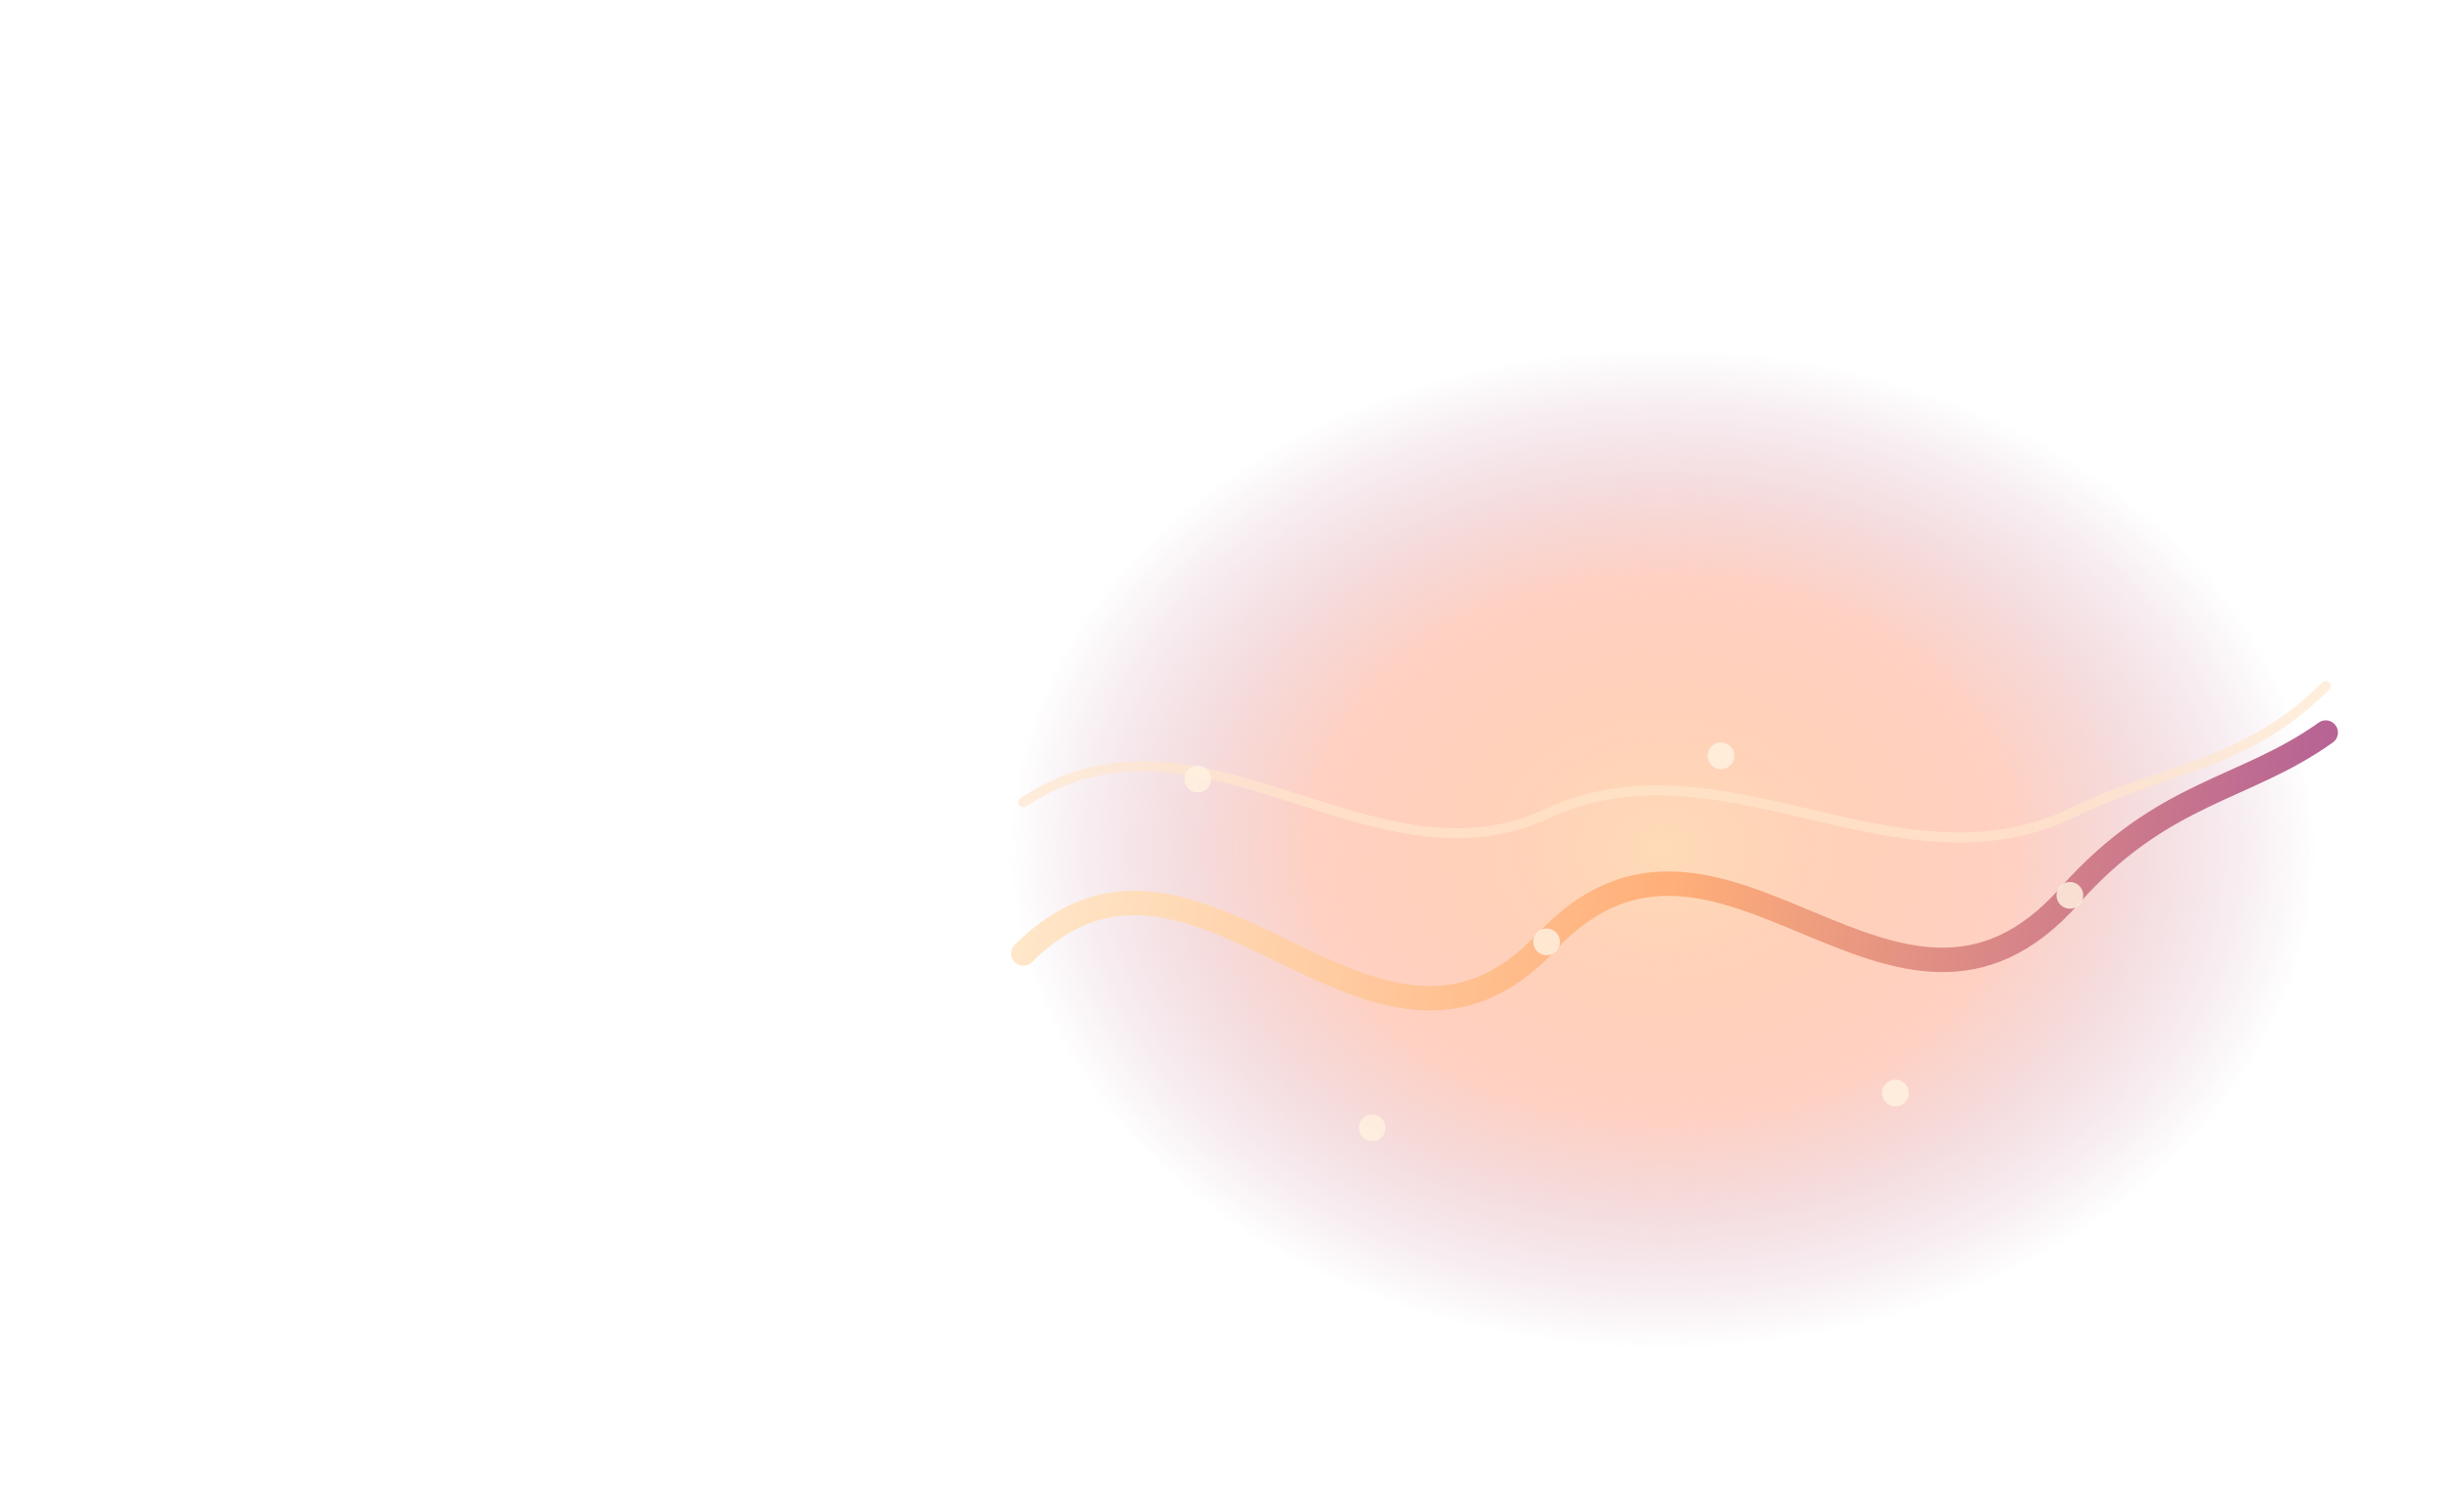
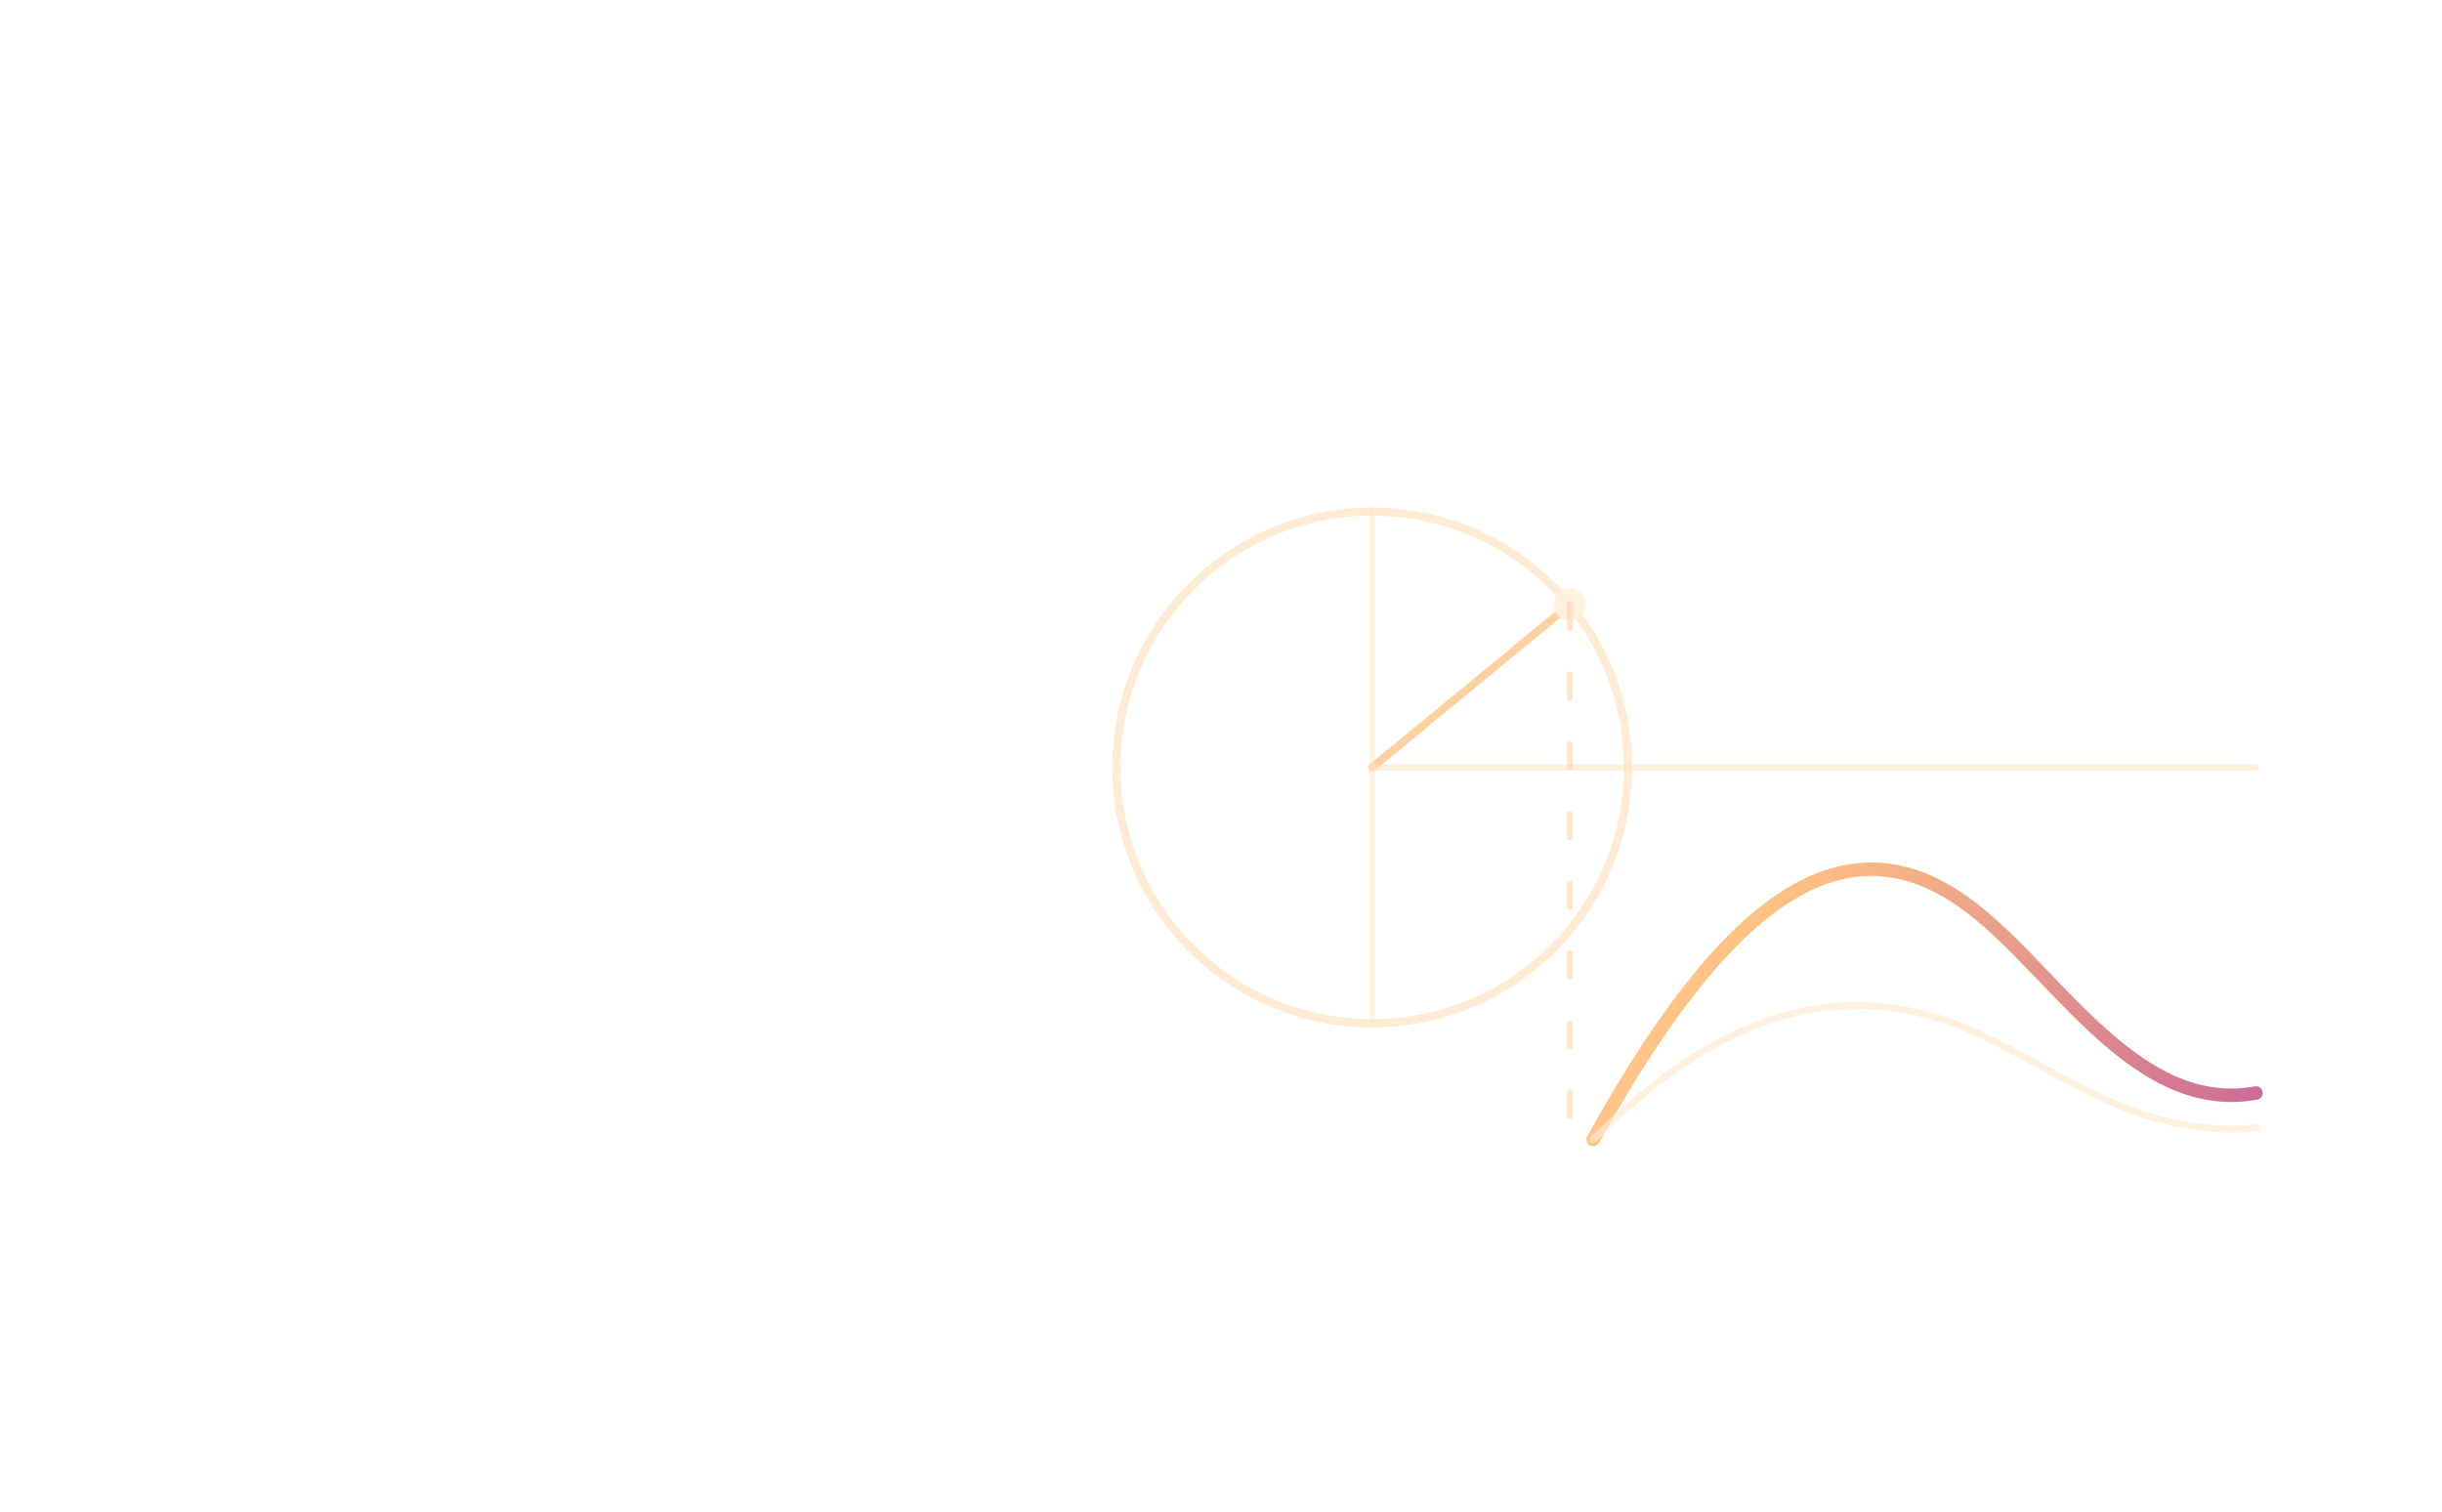
<svg xmlns="http://www.w3.org/2000/svg" width="420" height="260" viewBox="0 0 420 260" fill="none">
  <defs>
-     <radialGradient id="sigA-core" cx="0" cy="0" r="1" gradientUnits="userSpaceOnUse" gradientTransform="translate(286 146) rotate(90) scale(86 112)">
-       <stop offset="0" stop-color="#FFD4A8" stop-opacity="0.82" />
-       <stop offset="0.54" stop-color="#FF9B7C" stop-opacity="0.46" />
-       <stop offset="1" stop-color="#A95A90" stop-opacity="0" />
-     </radialGradient>
-     <linearGradient id="sigA-wave" x1="176" y1="132" x2="400" y2="168" gradientUnits="userSpaceOnUse">
-       <stop offset="0" stop-color="#FFE9CC" />
-       <stop offset="0.5" stop-color="#FFAF78" />
-       <stop offset="1" stop-color="#B35F96" />
+     <linearGradient id="sigA-main" x1="220" y1="96" x2="392" y2="194" gradientUnits="userSpaceOnUse">
+       <stop offset="0" stop-color="#FFF1DA" />
+       <stop offset="0.52" stop-color="#FFC183" />
+       <stop offset="1" stop-color="#C86895" />
    </linearGradient>
  </defs>
-   <ellipse cx="286" cy="146" rx="132" ry="88" fill="url(#sigA-core)" />
-   <path d="M176 164C206 134 236 194 266 162C296 130 326 188 356 154C372 136 386 136 400 126" stroke="url(#sigA-wave)" stroke-width="4.2" stroke-linecap="round" />
-   <path d="M176 138C206 118 236 154 266 140C296 126 326 154 356 140C372 132 386 132 400 118" stroke="#FFE6CD" stroke-opacity="0.68" stroke-width="1.72" stroke-linecap="round" />
-   <g fill="#FFF1DF" fill-opacity="0.84">
-     <circle cx="206" cy="134" r="2.3" />
-     <circle cx="236" cy="194" r="2.3" />
-     <circle cx="266" cy="162" r="2.3" />
-     <circle cx="296" cy="130" r="2.3" />
-     <circle cx="326" cy="188" r="2.3" />
-     <circle cx="356" cy="154" r="2.3" />
+   <g fill="none" stroke-linecap="round" stroke-linejoin="round">
+     <circle cx="236" cy="132" r="44" stroke="#FFE8CC" stroke-opacity="0.84" stroke-width="1.42" />
+     <path d="M236 132L270 104" stroke="#FFC98F" stroke-opacity="0.84" stroke-width="1.36" />
+     <circle cx="270" cy="104" r="2.8" fill="#FFF1DF" fill-opacity="0.92" />
+     <path d="M236 132H388" stroke="#FFE2C0" stroke-opacity="0.52" stroke-width="1.06" />
+     <path d="M236 88V176" stroke="#FFE2C0" stroke-opacity="0.42" stroke-width="1" />
+     <path d="M270 104V196" stroke="#FFD2A5" stroke-opacity="0.58" stroke-width="1.02" stroke-dasharray="4 8" />
+     <path d="M274 196C294 160 314 140 336 154C352 164 366 192 388 188" stroke="url(#sigA-main)" stroke-width="2.32" />
+     <path d="M274 196C294 176 314 168 336 176C352 182 366 196 388 194" stroke="#FFE7CF" stroke-opacity="0.66" stroke-width="1.2" />
  </g>
</svg>
